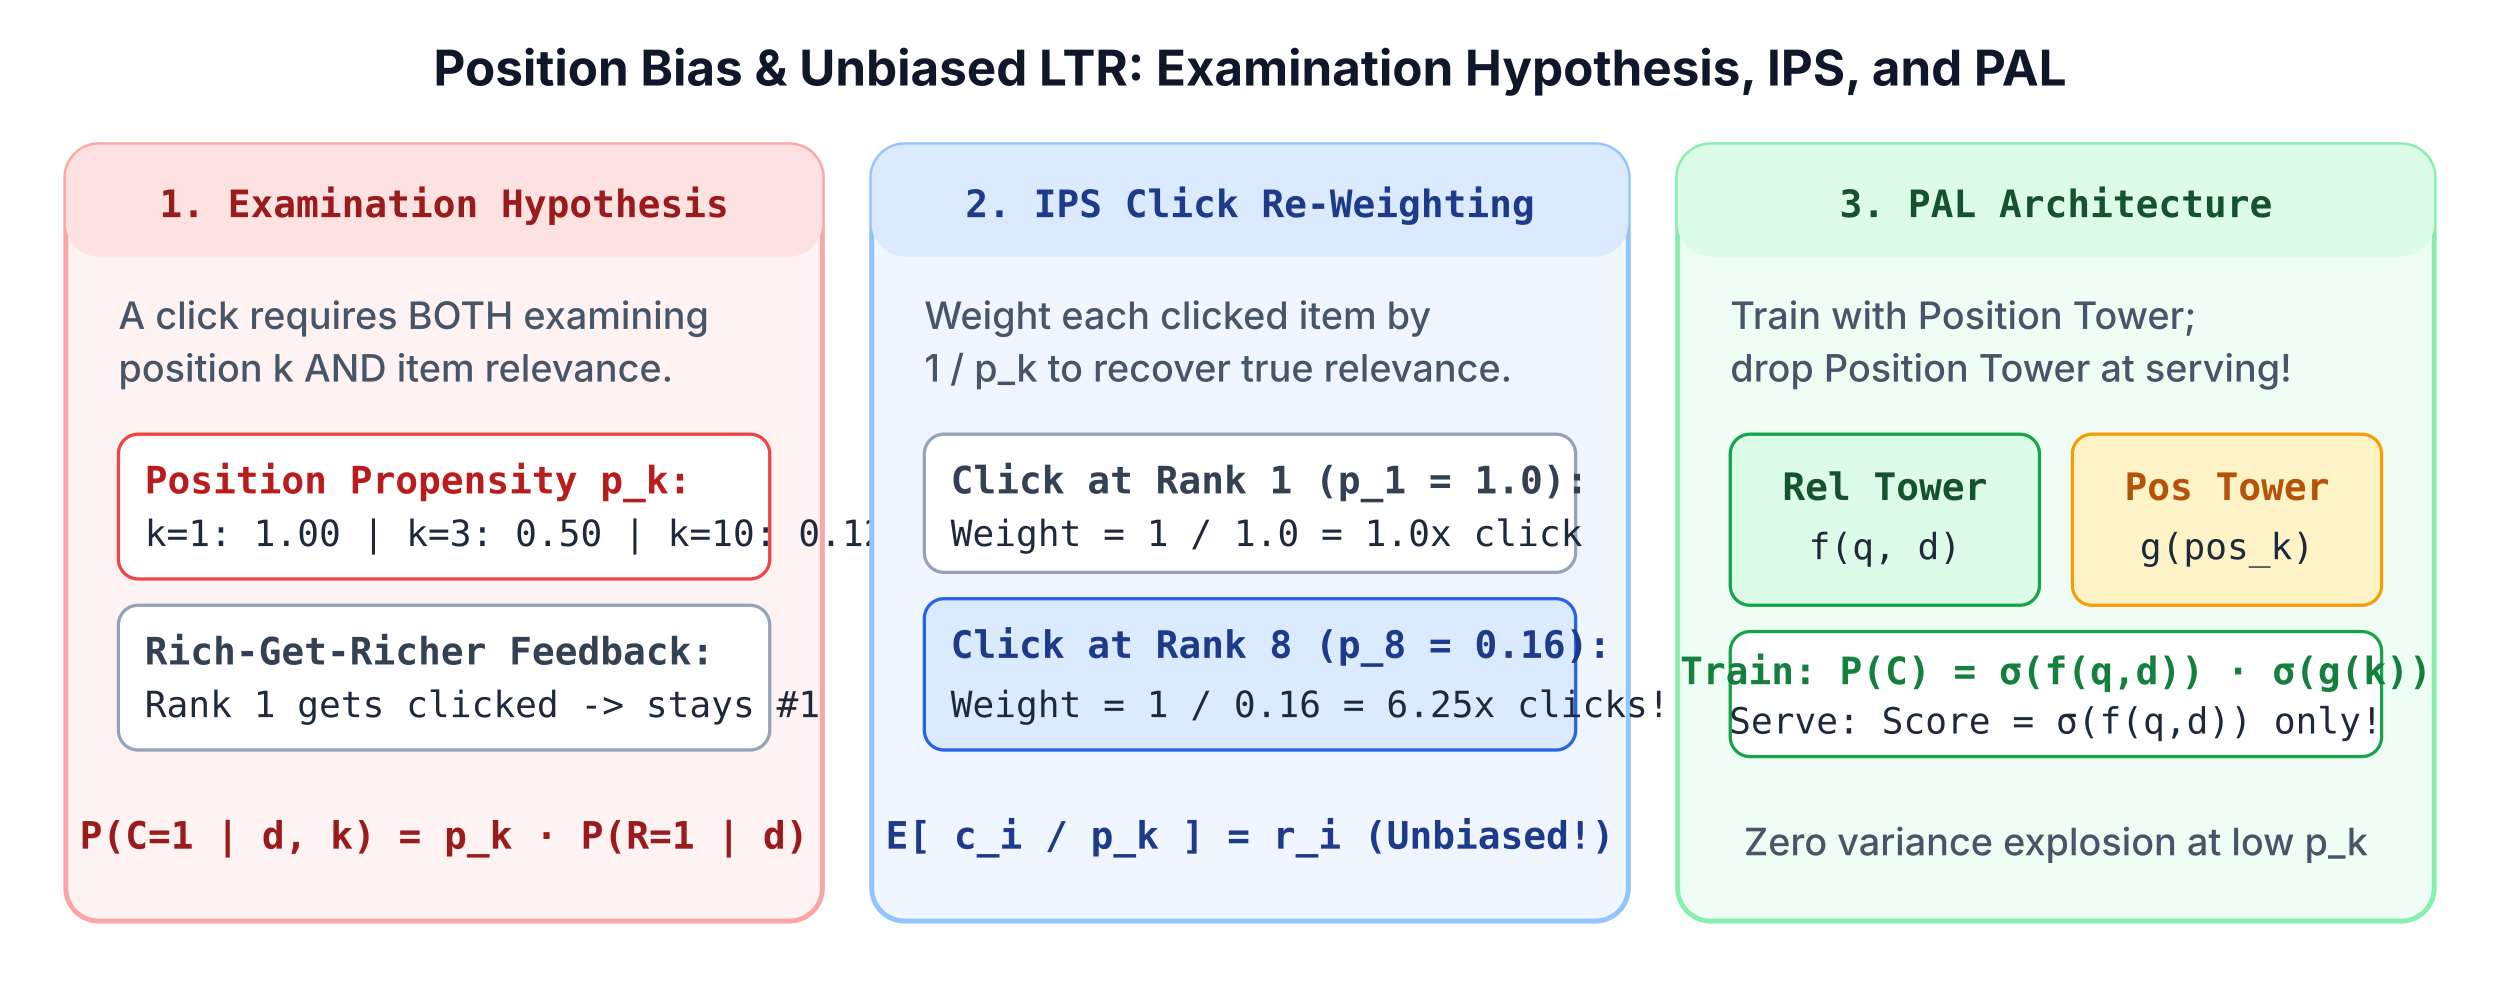
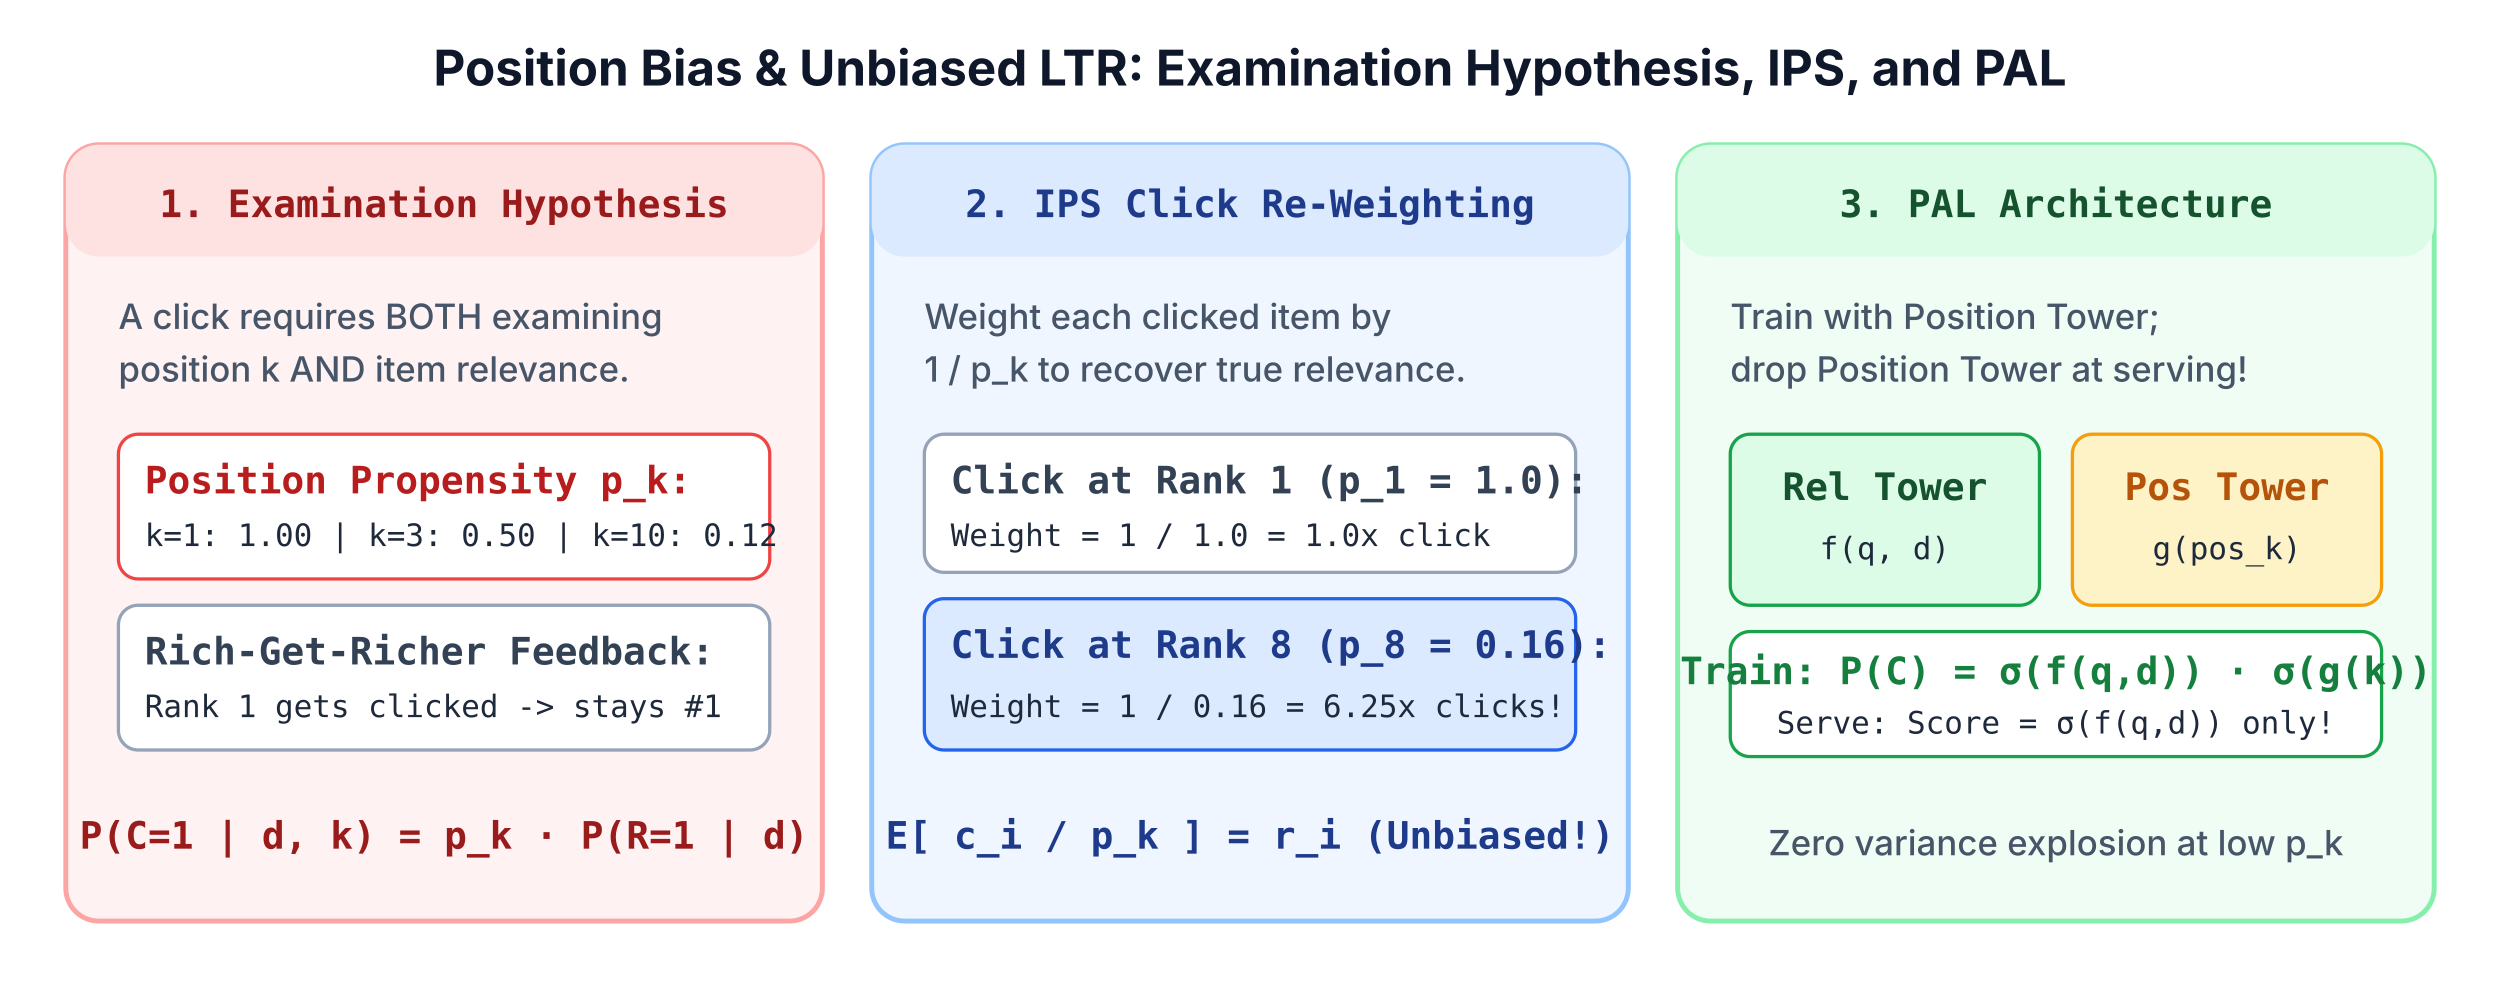
<svg xmlns="http://www.w3.org/2000/svg" viewBox="0 0 760 300" width="760" height="300">
  <rect width="760" height="300" fill="#ffffff" />
  <style>
    .title { font-family: 'Inter', -apple-system, sans-serif; font-size: 15px; font-weight: 700; fill: #0f172a; }
-     .sub { font-family: 'Inter', -apple-system, sans-serif; font-size: 11.5px; font-weight: 500; fill: #475569; }
-     .mono { font-family: 'JetBrains Mono', monospace; font-size: 11px; fill: #1e293b; }
+     .sub { font-family: 'Inter', -apple-system, sans-serif; font-size: 10.6px; font-weight: 500; fill: #475569; }
+     .mono { font-family: 'JetBrains Mono', 'Consolas', monospace; font-size: 9.4px; fill: #1e293b; }
    .mono-bold { font-family: 'JetBrains Mono', monospace; font-size: 11.5px; font-weight: 700; }
    .card { rx: 10; ry: 10; stroke-width: 1.5; }
  </style>
  <text x="380" y="26" text-anchor="middle" class="title">Position Bias &amp; Unbiased LTR: Examination Hypothesis, IPS, and PAL</text>
  <g transform="translate(20, 44)">
    <rect width="230" height="236" class="card" fill="#fef2f2" stroke="#fca5a5" />
    <rect width="230" height="34" rx="10" ry="10" fill="#fee2e2" />
    <text x="115" y="22" text-anchor="middle" class="mono-bold" fill="#991b1b">1. Examination Hypothesis</text>
    <text x="16" y="56" class="sub">A click requires BOTH examining</text>
    <text x="16" y="72" class="sub">position k AND item relevance.</text>
    <rect x="16" y="88" width="198" height="44" rx="6" fill="#fff" stroke="#ef4444" />
    <text x="24" y="106" class="mono-bold" fill="#b91c1c">Position Propensity p_k:</text>
    <text x="24" y="122" class="mono">k=1: 1.00 | k=3: 0.50 | k=10: 0.12</text>
    <rect x="16" y="140" width="198" height="44" rx="6" fill="#fff" stroke="#94a3b8" />
    <text x="24" y="158" class="mono-bold" fill="#334155">Rich-Get-Richer Feedback:</text>
    <text x="24" y="174" class="mono">Rank 1 gets clicked -&gt; stays #1</text>
    <text x="115" y="214" text-anchor="middle" class="mono-bold" fill="#991b1b">P(C=1 | d, k) = p_k · P(R=1 | d)</text>
  </g>
  <g transform="translate(265, 44)">
    <rect width="230" height="236" class="card" fill="#eff6ff" stroke="#93c5fd" />
    <rect width="230" height="34" rx="10" ry="10" fill="#dbeafe" />
    <text x="115" y="22" text-anchor="middle" class="mono-bold" fill="#1e3a8a">2. IPS Click Re-Weighting</text>
    <text x="16" y="56" class="sub">Weight each clicked item by</text>
    <text x="16" y="72" class="sub">1 / p_k to recover true relevance.</text>
    <rect x="16" y="88" width="198" height="42" rx="6" fill="#fff" stroke="#94a3b8" />
    <text x="24" y="106" class="mono-bold" fill="#334155">Click at Rank 1 (p_1 = 1.0):</text>
    <text x="24" y="122" class="mono">Weight = 1 / 1.0 = 1.0x click</text>
    <rect x="16" y="138" width="198" height="46" rx="6" fill="#dbeafe" stroke="#2563eb" />
    <text x="24" y="156" class="mono-bold" fill="#1e3a8a">Click at Rank 8 (p_8 = 0.16):</text>
    <text x="24" y="174" class="mono">Weight = 1 / 0.16 = 6.25x clicks!</text>
    <text x="115" y="214" text-anchor="middle" class="mono-bold" fill="#1e3a8a">E[ c_i / p_k ] = r_i (Unbiased!)</text>
  </g>
  <g transform="translate(510, 44)">
    <rect width="230" height="236" class="card" fill="#f0fdf4" stroke="#86efac" />
    <rect width="230" height="34" rx="10" ry="10" fill="#dcfce7" />
    <text x="115" y="22" text-anchor="middle" class="mono-bold" fill="#14532d">3. PAL Architecture</text>
    <text x="16" y="56" class="sub">Train with Position Tower;</text>
    <text x="16" y="72" class="sub">drop Position Tower at serving!</text>
    <rect x="16" y="88" width="94" height="52" rx="6" fill="#dcfce7" stroke="#16a34a" />
    <text x="63" y="108" text-anchor="middle" class="mono-bold" fill="#14532d">Rel Tower</text>
    <text x="63" y="126" text-anchor="middle" class="mono">f(q, d)</text>
    <rect x="120" y="88" width="94" height="52" rx="6" fill="#fef3c7" stroke="#f59e0b" />
    <text x="167" y="108" text-anchor="middle" class="mono-bold" fill="#b45309">Pos Tower</text>
    <text x="167" y="126" text-anchor="middle" class="mono">g(pos_k)</text>
    <rect x="16" y="148" width="198" height="38" rx="6" fill="#fff" stroke="#16a34a" />
    <text x="115" y="164" text-anchor="middle" class="mono-bold" fill="#15803d">Train: P(C) = σ(f(q,d)) · σ(g(k))</text>
    <text x="115" y="179" text-anchor="middle" class="mono" fill="#14532d">Serve: Score = σ(f(q,d)) only!</text>
    <text x="115" y="216" text-anchor="middle" class="sub" fill="#14532d">Zero variance explosion at low p_k</text>
  </g>
</svg>
